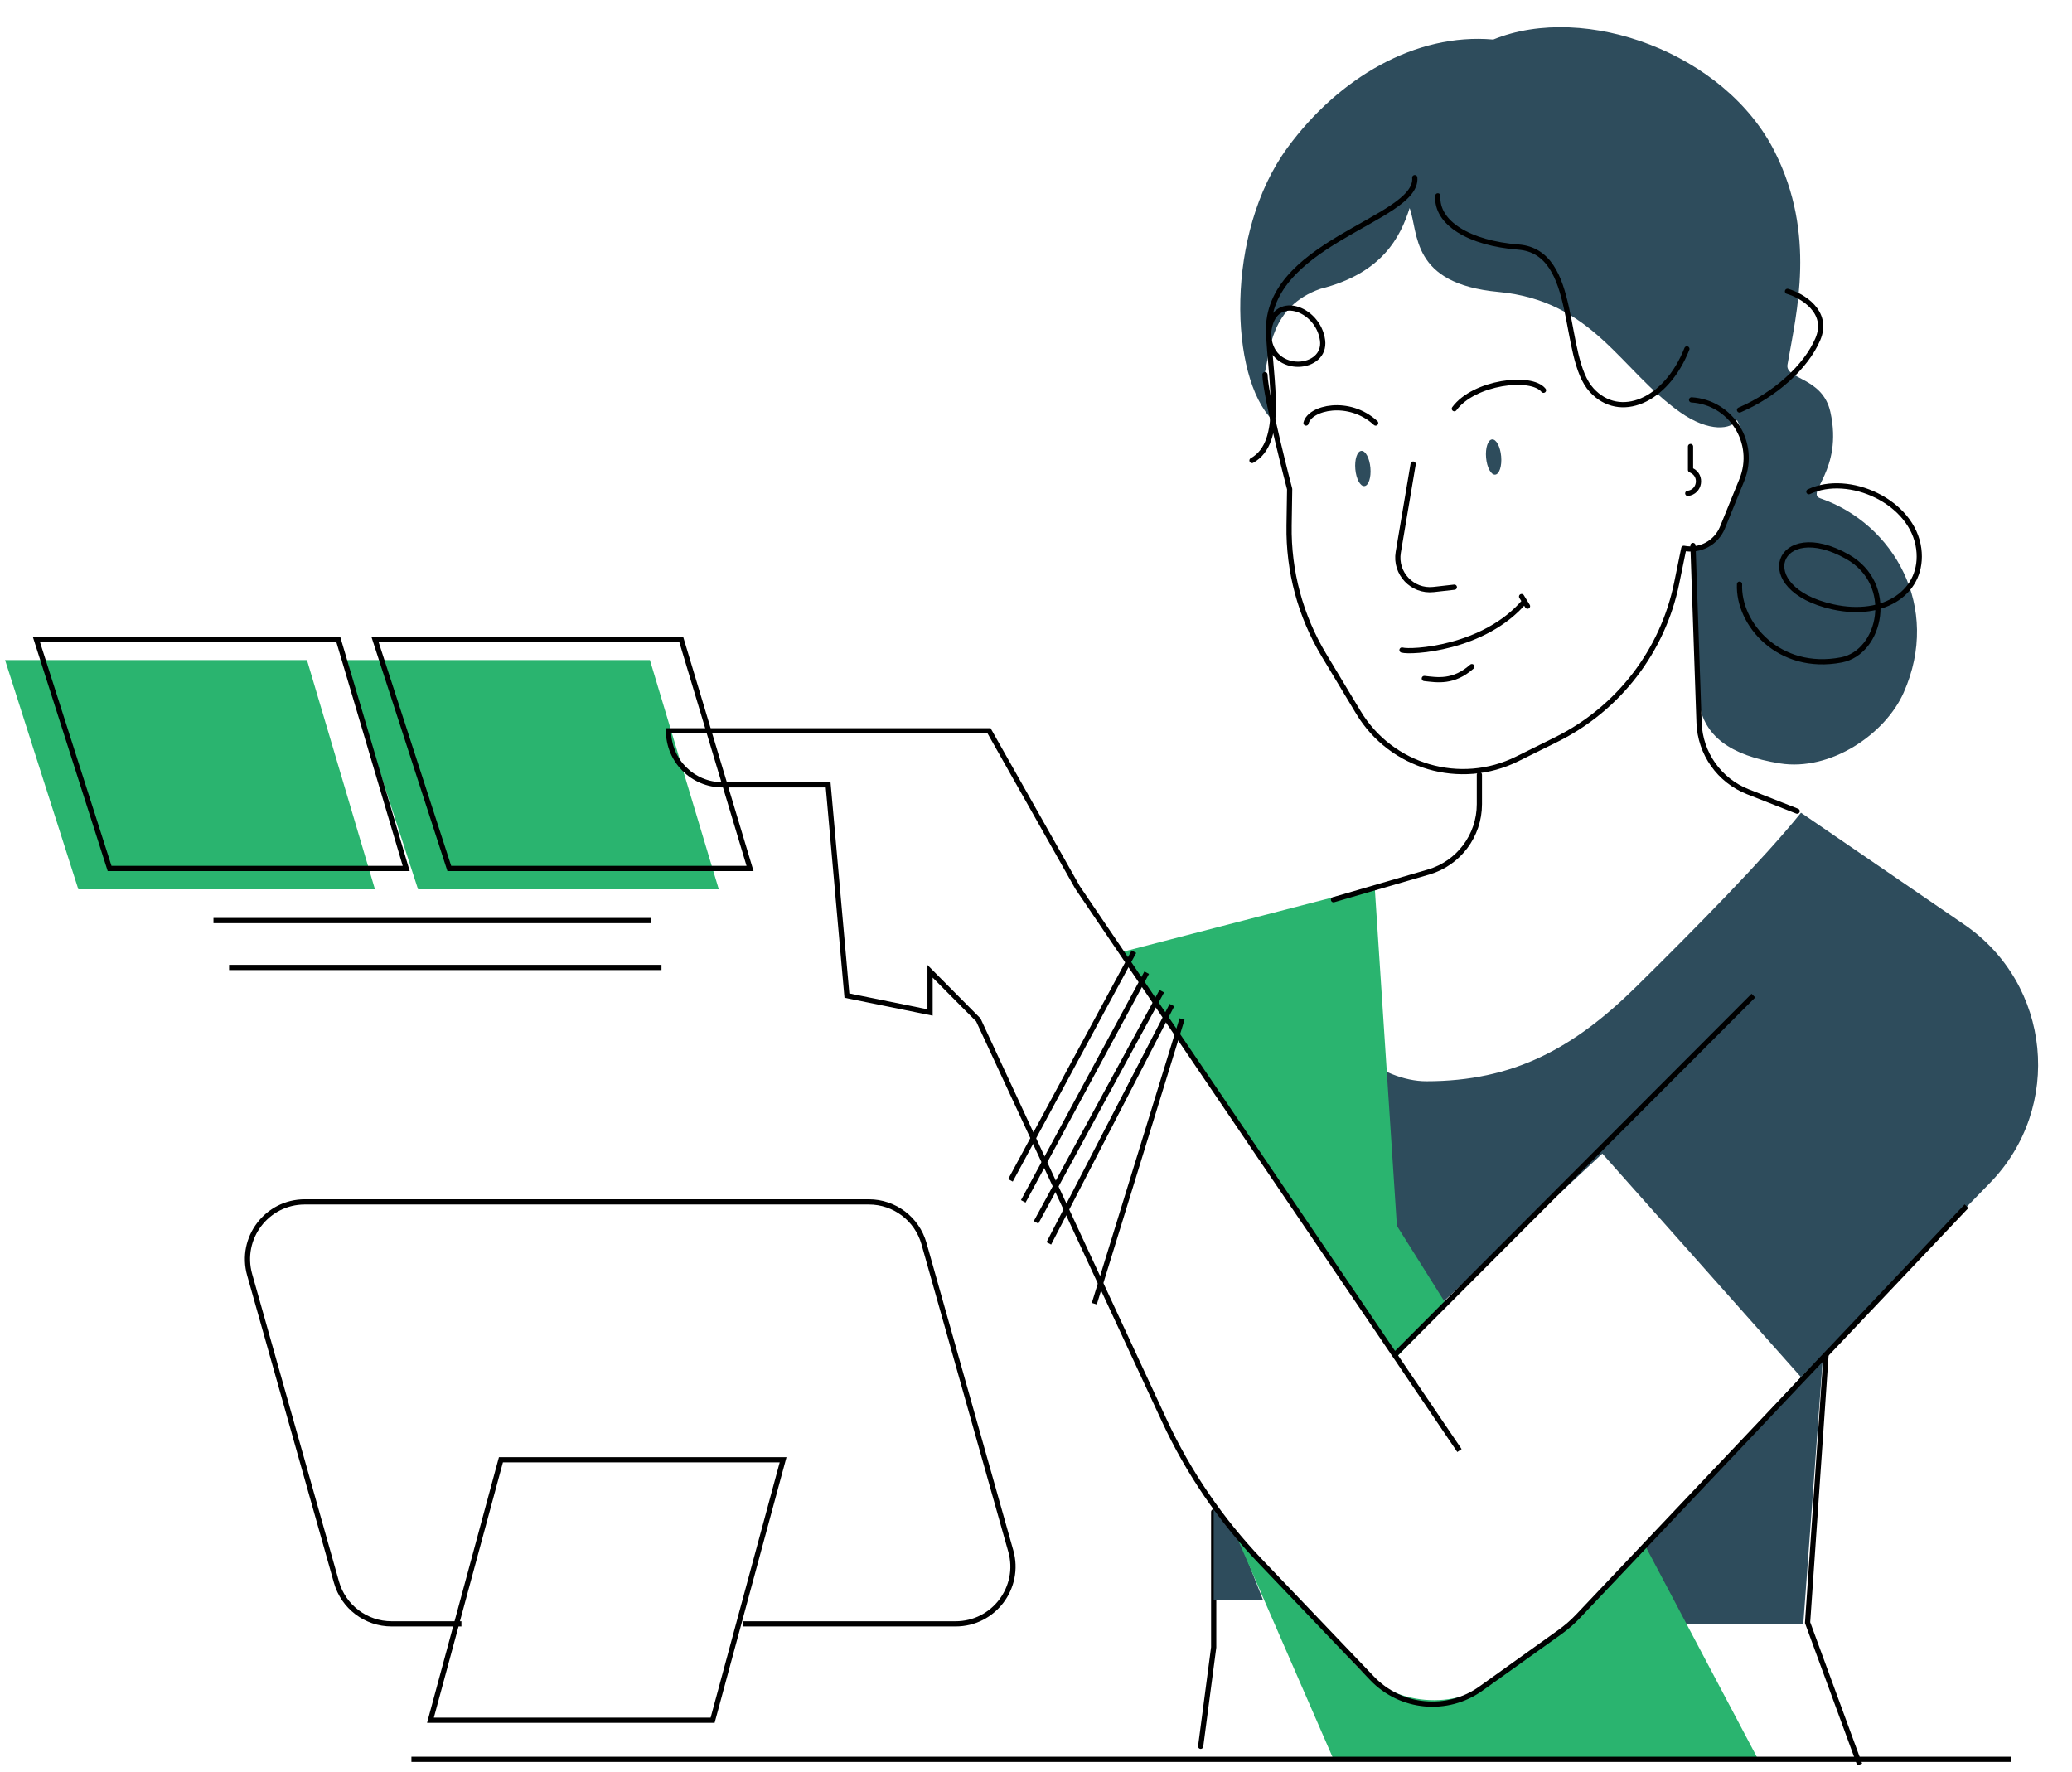
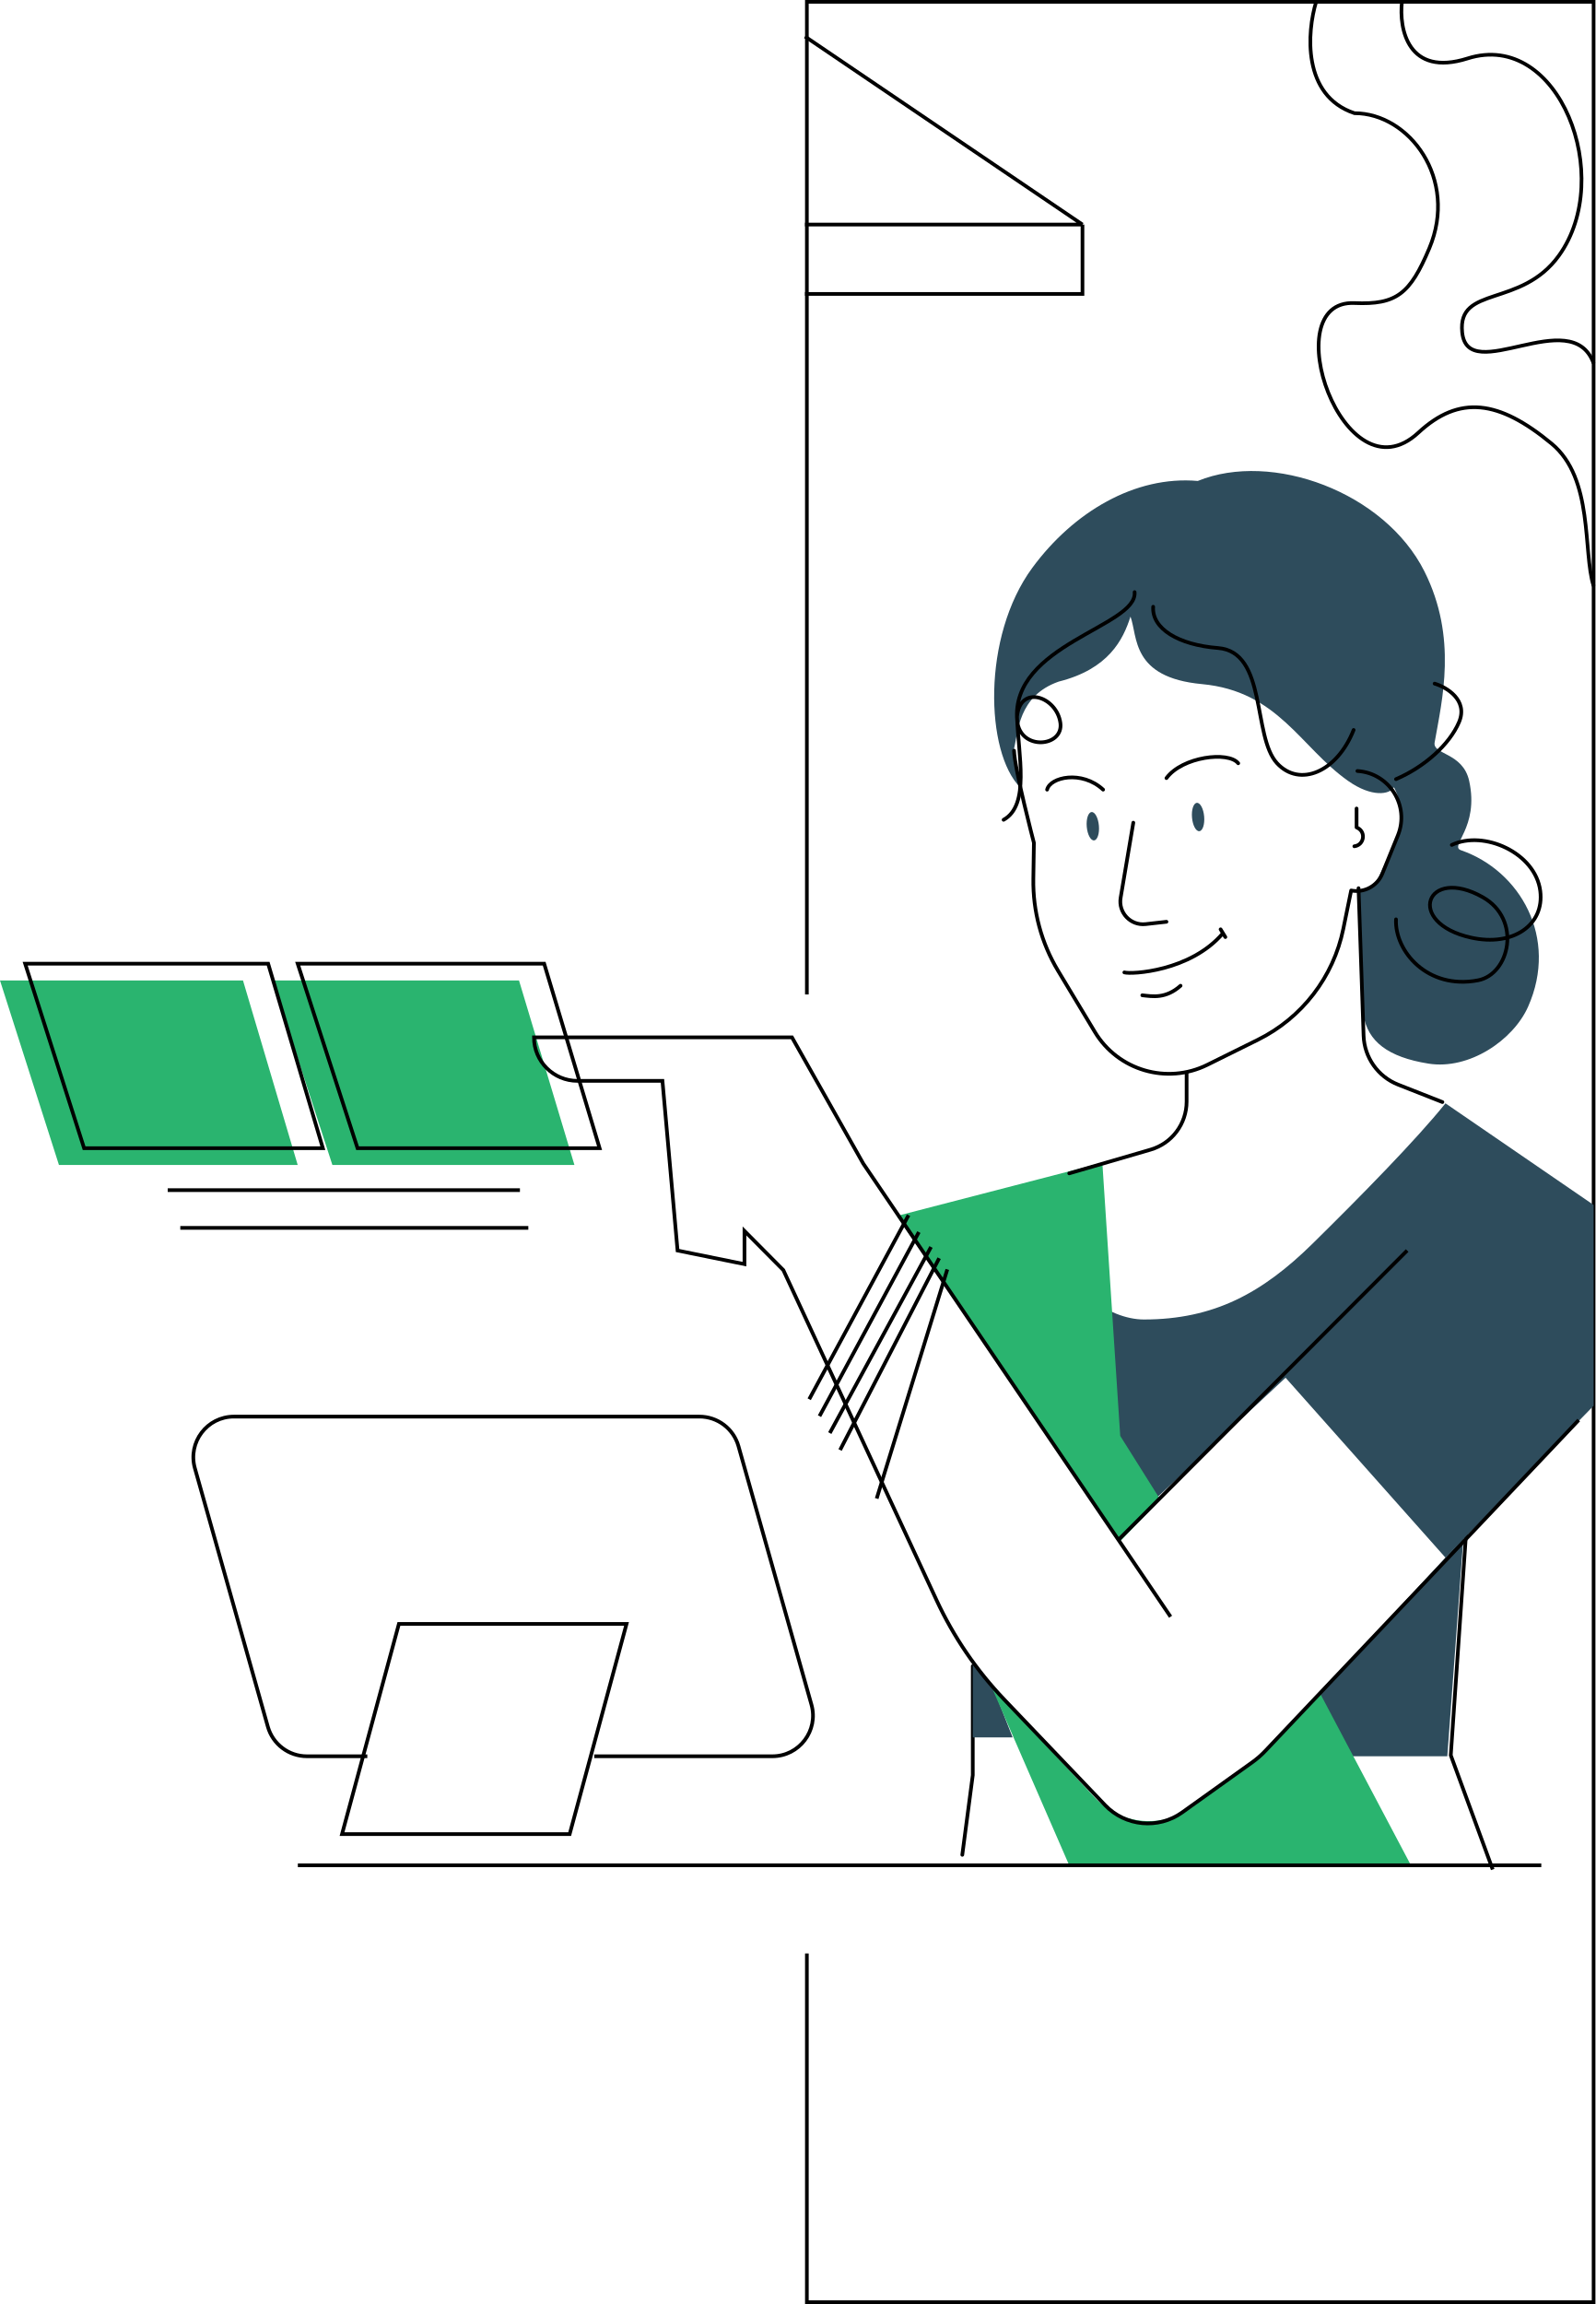
- <svg xmlns="http://www.w3.org/2000/svg" width="283" height="242" viewBox="0 0 283 242" fill="none">
-   <path d="M101.538 221.789H130.523C135.713 221.789 139.466 216.83 138.056 211.835L126.202 169.855C125.25 166.483 122.173 164.155 118.67 164.155H41.633C36.443 164.155 32.69 169.114 34.1 174.108L45.954 216.089C46.906 219.46 49.983 221.789 53.487 221.789H63.024" stroke="black" stroke-width="0.712" />
-   <path d="M97.332 234.952L106.959 199.376H68.419L58.793 234.952H97.332Z" stroke="black" stroke-width="0.712" />
-   <path d="M163.991 238.51L165.77 224.991V206.491" stroke="black" stroke-width="0.712" stroke-linecap="round" />
-   <path d="M165.77 218.587H172.529L169.327 210.404L165.77 206.135V218.587Z" fill="#2E4C5C" />
-   <path d="M41.928 90.155L51.213 121.462H10.699L0.694 90.155H41.928Z" fill="#2AB46F" />
-   <path d="M88.769 90.155L98.174 121.462H57.099L46.943 90.155H88.769Z" fill="#2AB46F" />
-   <path d="M46.198 87.309L55.482 118.616H14.968L4.963 87.309H46.198Z" stroke="black" stroke-width="0.712" />
-   <path d="M93.038 87.309L102.443 118.616H61.368L51.213 87.309H93.038Z" stroke="black" stroke-width="0.712" />
-   <path d="M88.924 125.731H29.155" stroke="black" stroke-width="0.712" />
-   <path d="M90.348 132.135H31.29" stroke="black" stroke-width="0.712" />
-   <path d="M249.472 184.077L246.885 221.616L254 241" stroke="black" stroke-width="0.712" />
-   <path d="M214.866 221.789L249.02 184.789L246.299 221.789H214.866Z" fill="#2E4C5C" />
-   <path d="M214.447 221.726L224.707 211.116L240.125 240.289H182.135L168.972 210.048L185.457 227.694C190.44 233.029 198.652 233.727 204.465 229.311L214.447 221.726Z" fill="#2AB46F" />
-   <path d="M274.635 240.289H56.194" stroke="black" stroke-width="0.712" />
-   <path d="M223.423 134.817C231.448 126.92 241.04 117.171 245.984 111.003L268.3 126.288C280.156 134.409 281.833 151.254 271.809 161.552L245.984 188.086L218.85 157.561L196.342 178.527L159.151 129.865L185.749 122.337L182.461 136.172C181.066 142.044 188.769 147.68 194.806 147.68C206.71 147.68 214.938 143.167 223.423 134.817Z" fill="#2E4C5C" />
-   <path d="M152.868 130.119L187.757 121.082L190.793 167.427L197.576 178.219L190.793 185.31L152.868 130.119Z" fill="#2AB46F" />
-   <path d="M199.337 198.115L190.487 185.067M190.487 185.067L147.177 121.216L135.089 99.811H115.674H91.307V99.811C91.307 103.887 94.611 107.192 98.688 107.192H113.109L115.674 135.979L127.03 138.287V132.658L133.623 139.301L159.037 194.04C162.318 201.106 166.737 207.586 172.118 213.221L187.409 229.231C191.324 233.33 197.657 233.925 202.266 230.628L213.036 222.923C213.938 222.278 214.777 221.547 215.54 220.742L268.592 164.743M190.487 185.067L239.485 135.979" stroke="black" stroke-width="0.712" />
-   <path d="M154.873 129.979L138.012 161.212M156.62 132.849L139.759 164.082M158.682 135.377L141.506 166.952M160.065 137.28L143.253 169.822M161.447 139.183L149.463 178.059" stroke="black" stroke-width="0.712" />
-   <path d="M175.874 20.137C167.254 31.86 167.944 51.513 173.805 57.374C173.115 53.581 172.771 52.892 172.771 50.823C173.46 48.065 173.46 41.858 180.356 39.445C188.823 37.32 191.286 32.336 192.531 28.417C193.78 31.8 192.616 38.752 204.65 39.871C217.594 41.074 221.326 50.549 229.451 56.285C233.504 59.147 236.526 58.604 237.246 57.374C240.349 63.58 237.042 67.248 235.178 71.51C233.738 74.802 233.109 74.614 231.385 74.958C231.385 78.406 232.074 90.819 232.074 95.99C232.764 100.473 236.212 103.168 243.108 104.265C250.003 105.363 257.478 100.291 260.002 94.611C265.213 82.888 258.623 71.51 248.624 68.063C246.556 67.349 251.767 64.27 250.003 56.285C248.937 51.458 243.78 51.858 244.142 49.789C245.409 42.548 248.059 32.033 242.425 20.773C235.666 7.264 216.515 0.27 203.952 5.401C193.304 4.469 182.84 10.663 175.874 20.137Z" fill="#2E4C5C" />
-   <path d="M231.231 74.501L232.062 98.701C232.206 102.893 234.824 106.6 238.727 108.137L245.462 110.789" stroke="black" stroke-width="0.712" stroke-linecap="round" stroke-linejoin="round" />
-   <path d="M198.638 55.821C201.31 52.186 209.139 51.204 210.817 53.304M178.383 57.778C178.889 55.657 184.254 54.423 187.889 57.778M193.013 63.385L190.98 75.427C190.494 78.302 192.897 80.842 195.794 80.517L198.638 80.198" stroke="black" stroke-width="0.712" stroke-linecap="round" stroke-linejoin="round" />
-   <path d="M191.489 88.786C192.674 89.144 202.708 88.629 208.228 82.135M208.228 82.135L208.632 82.792M208.228 82.135L207.824 81.478" stroke="black" stroke-width="0.712" stroke-linecap="round" stroke-linejoin="round" />
-   <path d="M194.537 92.67C196.284 92.863 198.513 93.287 201.03 91.05" stroke="black" stroke-width="0.712" stroke-linecap="round" stroke-linejoin="round" />
-   <path d="M172.771 51.168C172.874 54.344 176.146 66.799 176.146 66.799L176.067 71.771C175.967 78.008 177.619 84.148 180.835 89.493L185.538 97.308C190.013 104.746 199.446 107.505 207.223 103.651L212.554 101.01C221.037 96.807 227.108 88.926 229.006 79.65L229.98 74.889V74.889C232.197 75.33 234.414 74.135 235.265 72.042L237.908 65.545C239.955 60.512 236.463 54.955 231.04 54.616V54.616" stroke="black" stroke-width="0.712" stroke-linecap="round" stroke-linejoin="round" />
-   <ellipse cx="204.004" cy="62.423" rx="1.034" ry="2.414" transform="rotate(-5 204.004 62.4233)" fill="#2E4C5C" />
-   <ellipse cx="186.144" cy="63.986" rx="1.034" ry="2.414" transform="rotate(-5 186.144 63.9861)" fill="#2E4C5C" />
-   <path d="M196.384 26.748C196.132 30.462 200.689 33.224 207.38 33.746C215.743 34.399 213.192 48.713 217.396 53.29C221.222 57.455 227.568 54.823 230.401 47.653" stroke="black" stroke-width="0.712" stroke-linecap="round" stroke-linejoin="round" />
-   <path d="M193.232 24.263C193.743 30.102 172.098 33.153 173.306 46.08C173.787 51.23 181.181 50.583 180.639 46.477C180.052 42.029 173.826 39.805 173.276 45.391C173.504 51.947 175.492 60.409 171 62.895" stroke="black" stroke-width="0.712" stroke-linecap="round" stroke-linejoin="round" />
-   <path d="M247.062 67.157C252.504 64.58 261.241 68.496 262.071 74.959C262.812 80.73 257.461 84.467 250.348 82.889C239.03 80.379 242.722 70.607 252.325 76.033C258.968 79.786 256.899 89.096 251.507 90.13C242.937 91.774 237.354 85.176 237.591 79.786M244.142 39.791C246.096 40.365 249.905 42.549 248.28 46.342C246.654 50.135 242.418 53.927 237.591 55.996" stroke="black" stroke-width="0.712" stroke-linecap="round" stroke-linejoin="round" />
-   <path d="M182.136 122.885L195.108 119.105C199.227 117.905 202.059 114.129 202.059 109.839V105.809" stroke="black" stroke-width="0.712" stroke-linecap="round" stroke-linejoin="round" />
-   <path d="M230.899 60.982V64.184L231.052 64.258C232.544 64.977 232.166 67.201 230.52 67.386V67.386" stroke="black" stroke-width="0.712" stroke-linecap="round" stroke-linejoin="round" />
+ <svg xmlns="http://www.w3.org/2000/svg" width="437" height="631" viewBox="0 0 437 631" fill="none">
+   <path d="M162.774 480.991H211.554C218.93 480.991 224.263 473.943 222.259 466.845L202.273 396.064C200.92 391.272 196.547 387.963 191.568 387.963H64.085C56.709 387.963 51.375 395.011 53.38 402.11L73.365 472.89C74.718 477.682 79.091 480.991 84.071 480.991H100.607" stroke="black" stroke-width="1.011" />
+   <path d="M156.035 502.307L171.611 444.745H109.262L93.686 502.307H156.035Z" stroke="black" stroke-width="1.011" />
+   <path d="M263.579 507.981L266.45 486.159V456.299" stroke="black" stroke-width="1.011" stroke-linecap="round" />
+   <path d="M266.451 475.823H277.362L272.194 462.616L266.451 455.725V475.823Z" fill="#2E4C5C" />
+   <path d="M221.008 272.351V0.5H436.5V630.5H221.008V535" stroke="black" />
+   <path d="M220.5 80.5H296.5V61.5M296.5 61.5H220.5M296.5 61.5L220.5 10" stroke="black" />
+   <path d="M360.5 0.5C358 8.667 356.6 26.2 371 31C386 31 399.5 49 391.5 68C386.237 80.5 382.5 83.5 371 83C349 82.043 368 137.5 388.5 118.5C399.695 108.124 410.5 109.5 425 121.5C436.6 131.1 433.5 151 436.5 160.5M384 0.5C383.167 7.833 385.6 21.2 402 16C427 8.073 442.5 48.5 427 70C416.617 84.403 399.207 78.064 400.5 91C402 106 430.5 83 436.5 99.5" stroke="black" />
+   <path d="M66.557 268.52L81.543 319.053H16.148L-0 268.52H66.557Z" fill="#2AB46F" />
+   <path d="M142.16 268.52L157.341 319.053H91.042L74.65 268.52H142.16Z" fill="#2AB46F" />
+   <path d="M73.447 263.926L88.433 314.46H23.038L6.89 263.926H73.447Z" stroke="black" stroke-width="1.011" />
+   <path d="M149.052 263.926L164.233 314.46H97.934L81.542 263.926H149.052Z" stroke="black" stroke-width="1.011" />
+   <path d="M142.413 325.944H45.94" stroke="black" stroke-width="1.011" />
+   <path d="M144.71 336.281H49.385" stroke="black" stroke-width="1.011" />
+   <path d="M401.554 420.12L397.378 480.711L408.863 512" stroke="black" stroke-width="1.011" />
+   <path d="M345.696 480.992L400.824 421.27L396.433 480.992H345.696Z" fill="#2E4C5C" />
+   <path d="M345.02 480.89L361.582 463.764L386.467 510.852H292.865L271.618 462.041L299.919 492.335C307.002 499.917 318.673 500.909 326.934 494.632L345.02 480.89Z" fill="#2AB46F" />
+   <path d="M422.171 510.853H81.584" stroke="black" stroke-width="1.011" />
+   <path d="M359.509 340.609C372.463 327.863 387.945 312.126 395.924 302.17L436.5 330V385L395.924 426.59L352.128 377.32L315.797 411.162L255.766 332.615L298.698 320.465L293.392 342.795C291.139 352.275 303.574 361.371 313.317 361.371C332.532 361.371 345.813 354.086 359.509 340.609Z" fill="#2E4C5C" />
+   <path d="M245.625 333.026L301.939 318.44L306.84 393.245L317.789 410.664L306.84 422.111L245.625 333.026Z" fill="#2AB46F" />
+   <path d="M320.63 442.78L306.345 421.719M306.345 421.719L236.439 318.656L216.926 284.105H185.588H146.257V284.105C146.257 290.685 151.592 296.019 158.172 296.019H181.449L185.588 342.485L203.918 346.211V337.124L214.561 347.846L256.537 438.26C261.2 448.303 267.481 457.513 275.129 465.52L302.694 494.382C308.257 500.207 317.257 501.053 323.809 496.367L343.003 482.636C344.286 481.718 345.477 480.68 346.562 479.535L432.415 388.913M306.345 421.719L385.433 342.485" stroke="black" stroke-width="1.011" />
+   <path d="M248.862 332.8L221.646 383.214M251.682 337.432L224.466 387.846M255.01 341.513L227.286 392.478M257.242 344.585L230.106 397.11M259.473 347.657L240.13 410.407" stroke="black" stroke-width="1.011" />
+   <path d="M282.761 155.503C268.847 174.425 269.96 206.147 279.421 215.608C278.308 209.486 277.752 208.373 277.752 205.034C278.865 200.582 278.865 190.564 289.995 186.668C303.662 183.238 307.638 175.194 309.648 168.869C311.663 174.329 309.785 185.55 329.209 187.356C350.101 189.297 356.125 204.592 369.239 213.851C375.782 218.47 380.66 217.593 381.822 215.608C386.831 225.626 381.492 231.546 378.483 238.426C376.16 243.738 375.144 243.435 372.361 243.991C372.361 249.556 373.475 269.591 373.475 277.939C374.588 285.174 380.153 289.525 391.283 291.296C402.414 293.067 414.478 284.881 418.553 275.713C426.963 256.791 416.327 238.426 400.188 232.861C396.849 231.709 405.261 226.739 402.414 213.851C400.693 206.059 392.369 206.704 392.953 203.365C394.998 191.677 399.275 174.704 390.182 156.529C379.272 134.724 348.36 123.436 328.082 131.717C310.896 130.214 294.005 140.211 282.761 155.503Z" fill="#2E4C5C" />
+   <path d="M372.112 243.253L373.498 283.646C373.703 289.604 377.424 294.872 382.97 297.056L395.082 301.826" stroke="black" stroke-width="1.011" stroke-linecap="round" stroke-linejoin="round" />
+   <path d="M319.501 213.101C323.815 207.234 336.452 205.65 339.16 209.039M286.808 216.26C287.625 212.836 296.285 210.844 302.152 216.26M310.423 225.31L306.954 245.854C306.263 249.94 309.678 253.55 313.796 253.088L319.501 252.449" stroke="black" stroke-width="1.011" stroke-linecap="round" stroke-linejoin="round" />
+   <path d="M307.964 266.312C309.877 266.889 326.073 266.057 334.983 255.576M334.983 255.576L335.634 256.636M334.983 255.576L334.331 254.515" stroke="black" stroke-width="1.011" stroke-linecap="round" stroke-linejoin="round" />
+   <path d="M312.883 272.58C315.703 272.892 319.302 273.576 323.364 269.966" stroke="black" stroke-width="1.011" stroke-linecap="round" stroke-linejoin="round" />
+   <path d="M277.748 205.59C277.914 210.718 283.196 230.821 283.196 230.821L283.039 240.687C282.897 249.552 285.245 258.278 289.816 265.875L299.883 282.606C306.243 293.176 319.65 297.097 330.703 291.62L344.555 284.757C356.612 278.783 365.24 267.582 367.938 254.4L370.091 243.88V243.88C373.668 244.591 377.247 242.663 378.621 239.284L382.887 228.797C386.191 220.674 380.554 211.703 371.801 211.156V211.156" stroke="black" stroke-width="1.011" stroke-linecap="round" stroke-linejoin="round" />
+   <ellipse cx="328.165" cy="223.759" rx="1.67" ry="3.896" transform="rotate(-5 328.165 223.759)" fill="#2E4C5C" />
+   <ellipse cx="299.334" cy="226.281" rx="1.67" ry="3.896" transform="rotate(-5 299.334 226.281)" fill="#2E4C5C" />
+   <path d="M315.863 166.174C315.456 172.169 322.811 176.628 333.611 177.471C347.111 178.524 342.992 201.628 349.779 209.017C355.953 215.739 366.196 211.491 370.77 199.918" stroke="black" stroke-width="1.011" stroke-linecap="round" stroke-linejoin="round" />
+   <path d="M310.778 162.163C311.603 171.588 276.665 176.512 278.615 197.378C279.391 205.69 291.327 204.646 290.452 198.019C289.504 190.839 279.454 187.249 278.567 196.265C278.934 206.848 282.143 220.507 274.893 224.519" stroke="black" stroke-width="1.011" stroke-linecap="round" stroke-linejoin="round" />
+   <path d="M397.662 231.398C406.446 227.239 420.549 233.56 421.889 243.993C423.085 253.307 414.447 259.339 402.967 256.793C384.697 252.74 390.657 236.967 406.158 245.726C416.88 251.784 413.541 266.81 404.837 268.48C391.004 271.133 381.993 260.483 382.376 251.784M392.95 187.227C396.103 188.154 402.252 191.679 399.628 197.801C397.004 203.923 390.167 210.044 382.376 213.384" stroke="black" stroke-width="1.011" stroke-linecap="round" stroke-linejoin="round" />
+   <path d="M292.865 321.35L315.143 314.858C320.997 313.152 325.023 307.786 325.023 301.689V293.787" stroke="black" stroke-width="1.011" stroke-linecap="round" stroke-linejoin="round" />
+   <path d="M371.575 221.432V226.6L371.822 226.719C374.231 227.88 373.62 231.469 370.963 231.768V231.768" stroke="black" stroke-width="1.011" stroke-linecap="round" stroke-linejoin="round" />
</svg>
